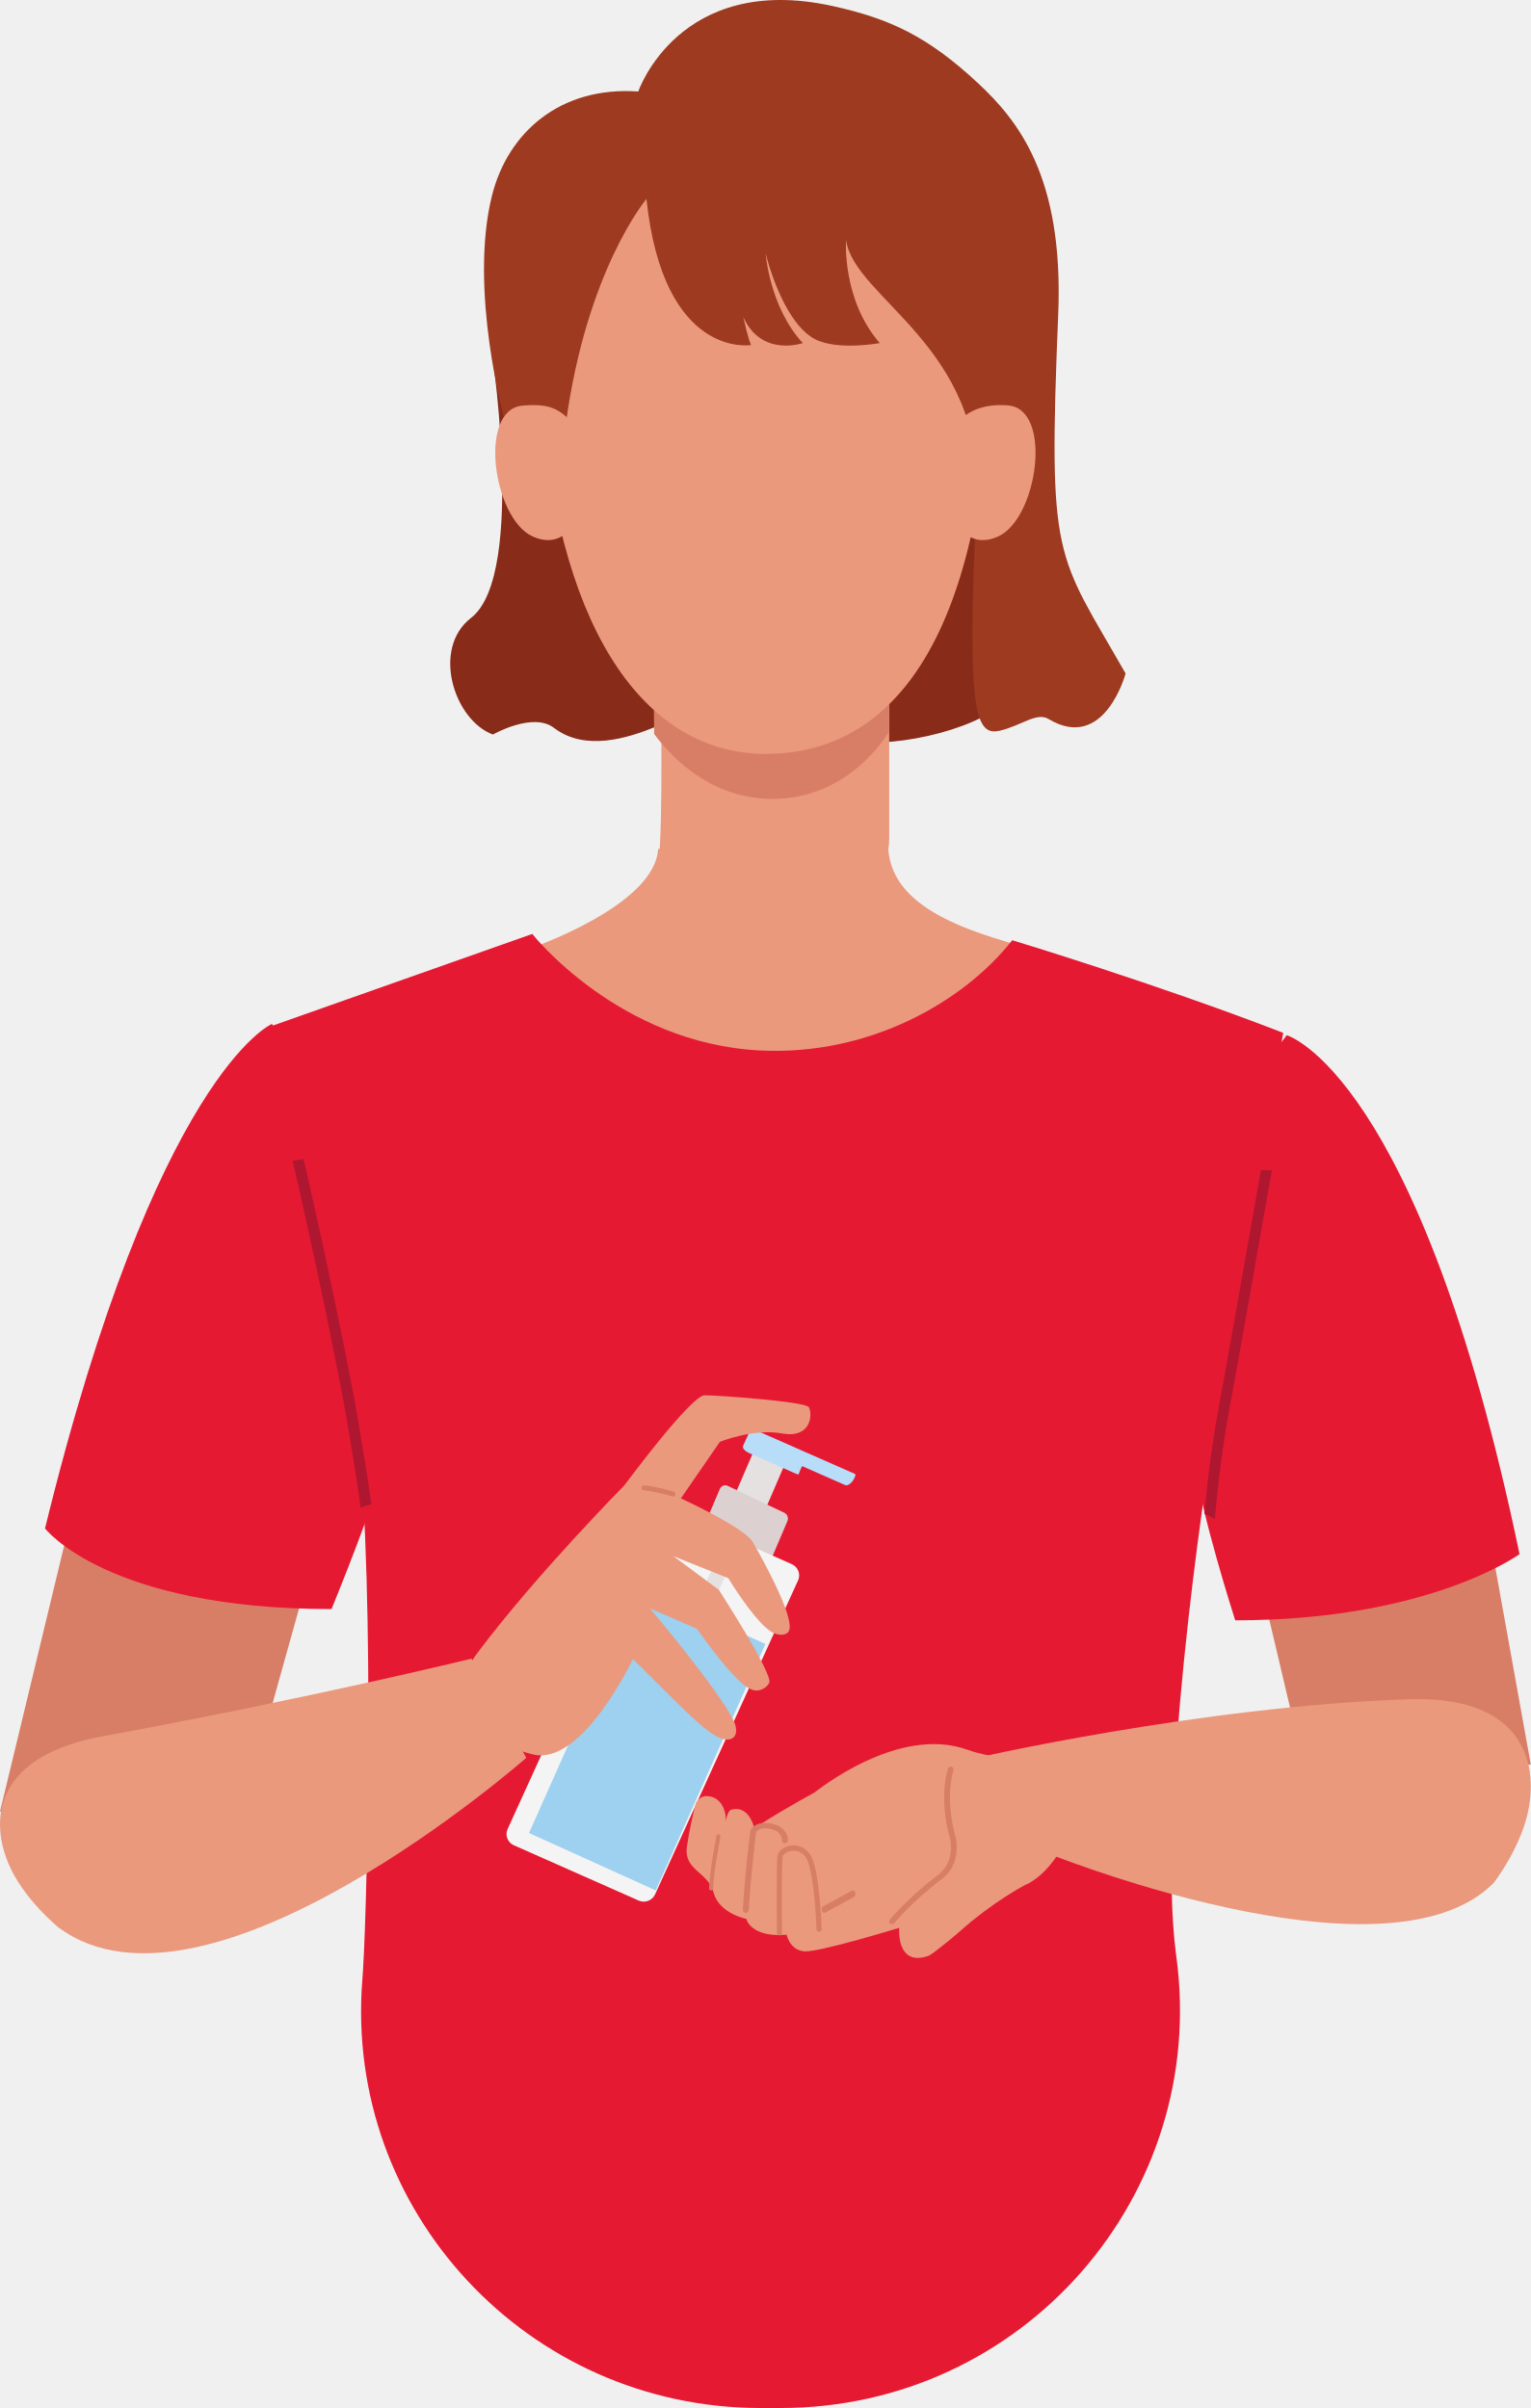
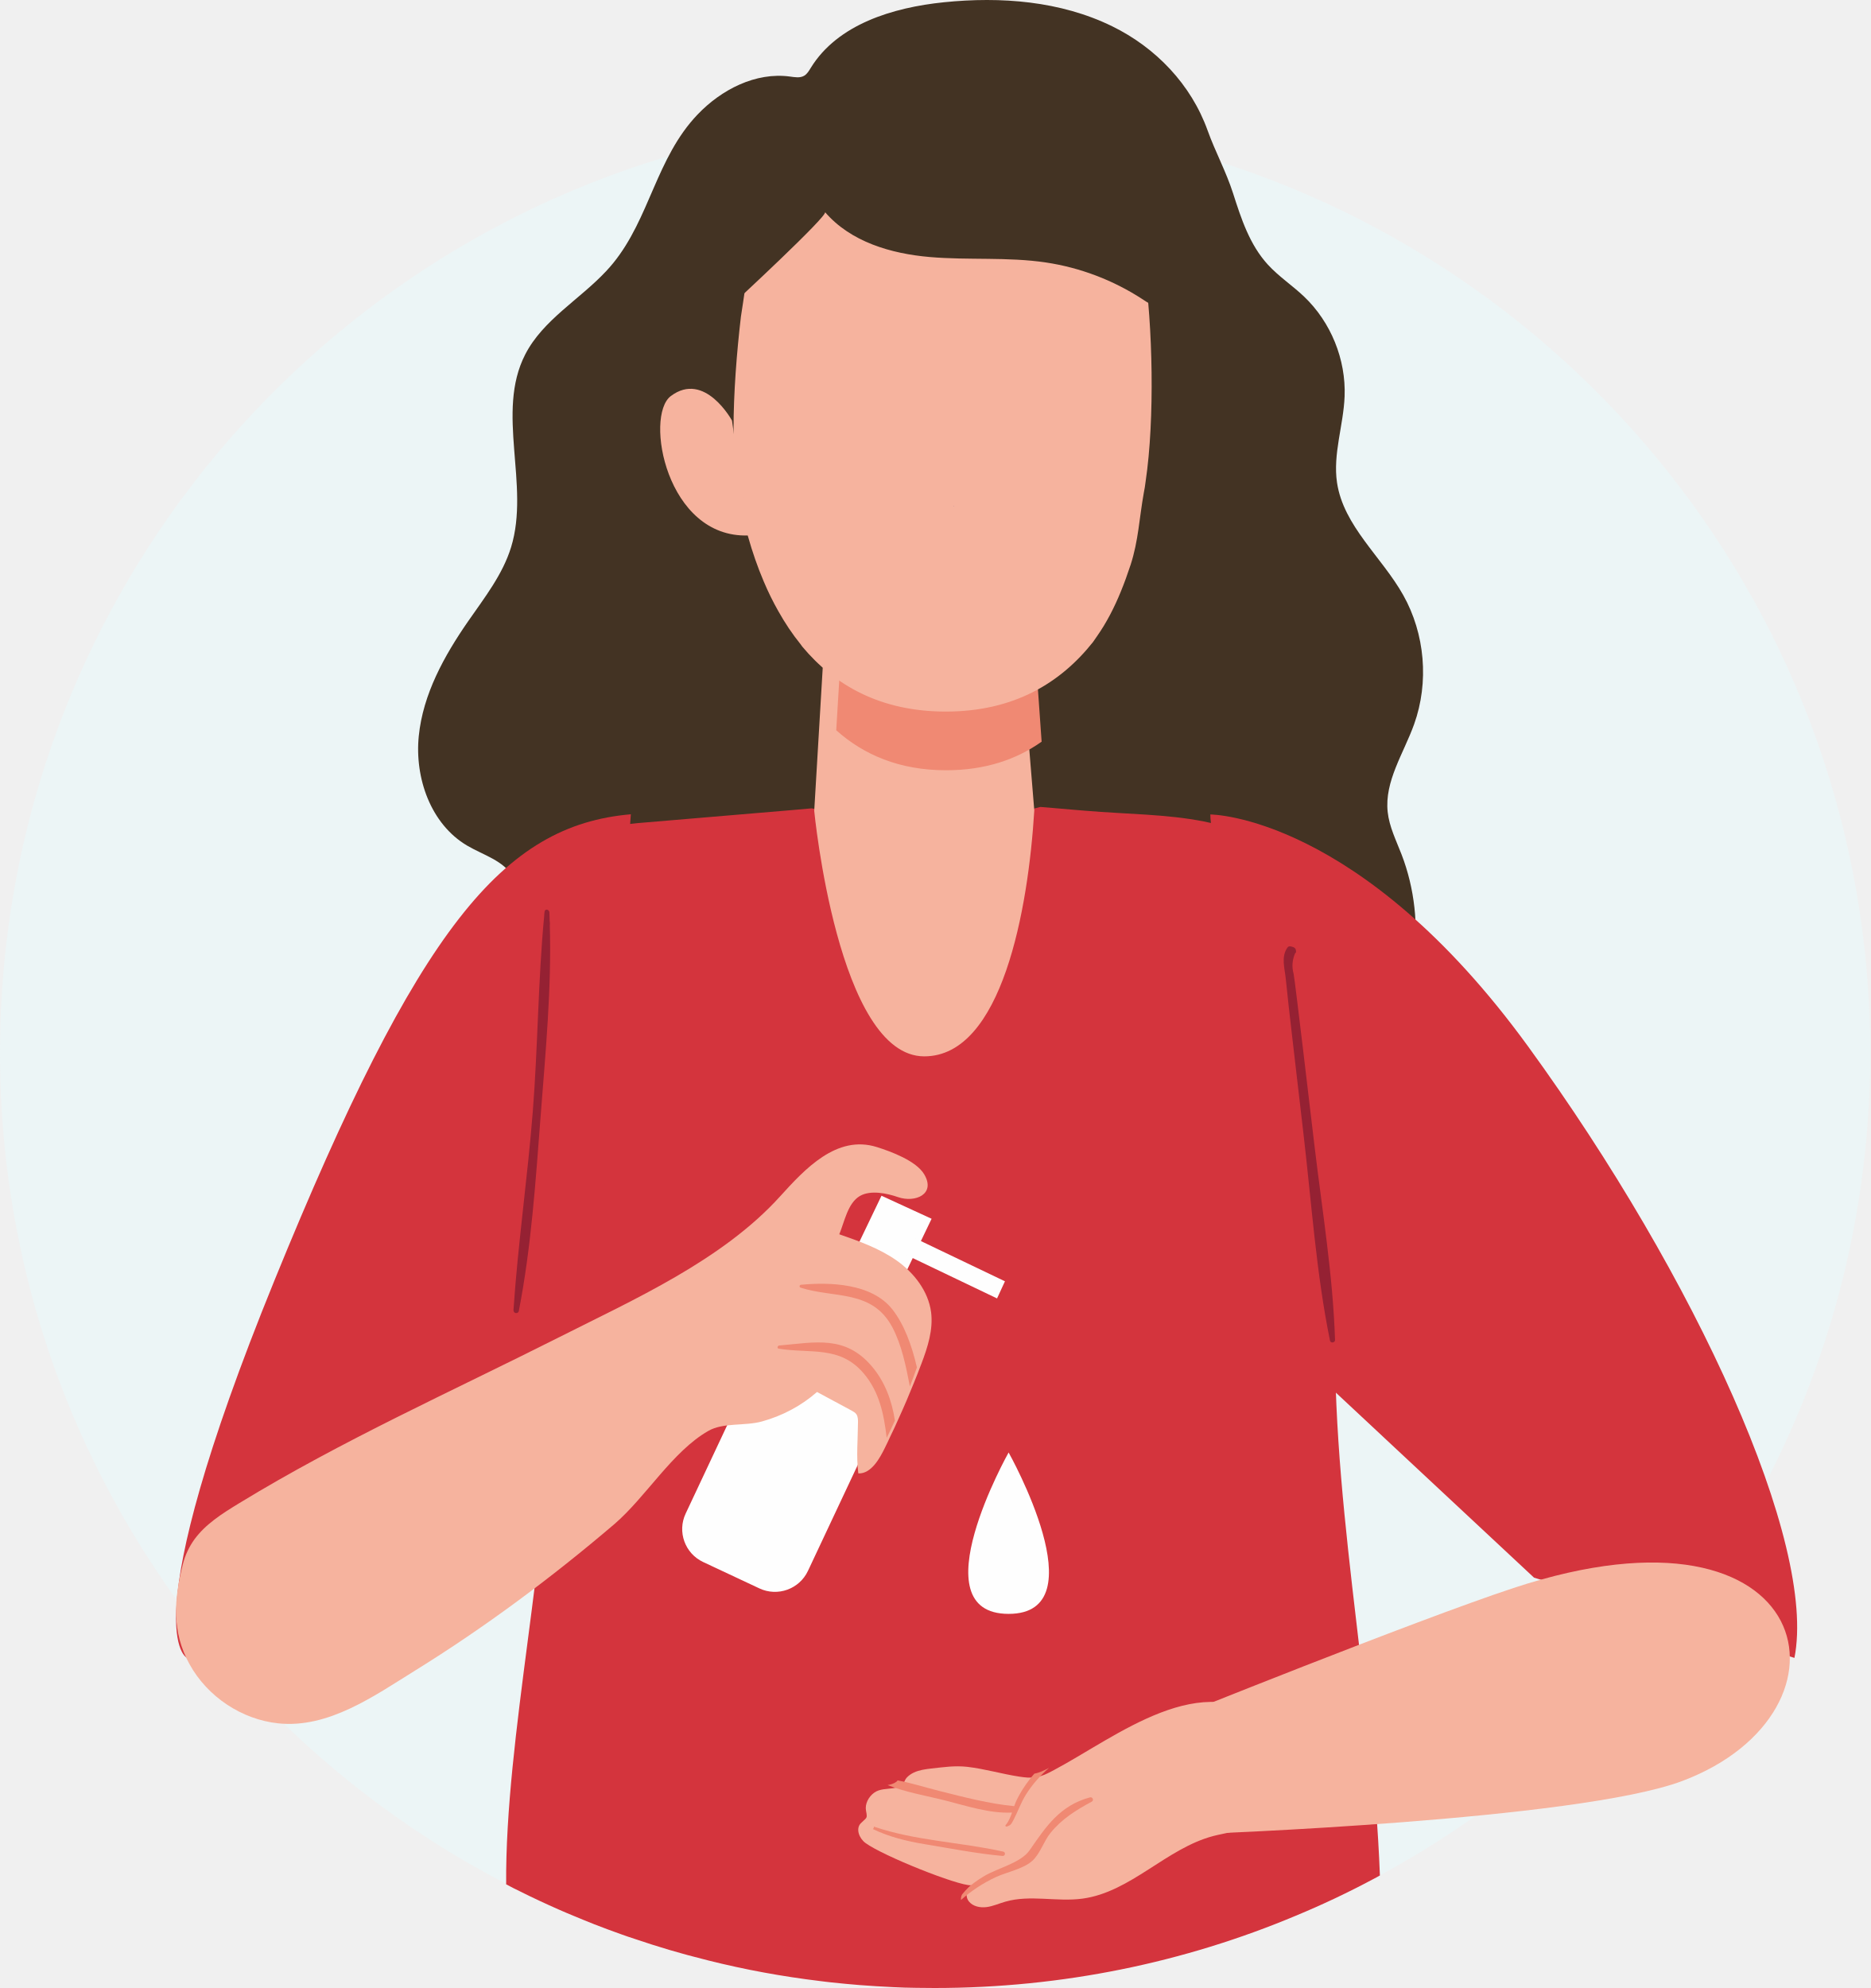
- <svg xmlns="http://www.w3.org/2000/svg" xmlns:xlink="http://www.w3.org/1999/xlink" width="136px" height="214px" viewBox="0 0 136 214" version="1.1">
+ <svg xmlns="http://www.w3.org/2000/svg" xmlns:xlink="http://www.w3.org/1999/xlink" width="255px" height="271px" viewBox="0 0 255 271" version="1.1">
  <defs>
-     <polygon id="path-1" points="0 0.404 46.755 0.404 46.755 26.592 0 26.592" />
+     <polygon id="path-1" points="6.03907638e-05 0.045 254.966 0.045 254.966 254.976 6.03907638e-05 254.976" />
  </defs>
  <g id="Page-1" stroke="none" stroke-width="1" fill="none" fill-rule="evenodd">
-     <g id="Extra-large:-Desktops---12-col" transform="translate(-415, -700)">
-       <g id="Group-64" transform="translate(415, 700)">
-         <path d="M78.901,75 C78.901,80.358 85.19,82.651 92,84.4 C92,84.4 84.03,95.318 68.34,94.993 C52.65,94.669 49.491,87.892 47,84.324 C47,84.324 58.184,80.528 58.471,75.446" id="Fill-1" fill="#EA997D" />
-         <polygon id="Fill-3" fill="#D87E66" points="0 161 7.716 129 29 134.236 21.53 161" />
-         <polygon id="Fill-5" fill="#D87E66" points="136 156.809 130.811 128 110 132.245 116.328 159" />
-         <path d="M24.148,91 C24.148,91 13.903,95.402 4,135.832 C4,135.832 9.466,143 29.454,143 C29.454,143 33.908,132.143 34.465,128.904 C36.842,115.067 30.926,98.698 24.148,91" id="Fill-7" fill="#E61933" />
-         <path d="M114.319,92 C114.319,92 126.08,95.352 135,138.116 C135,138.116 126.975,144 109.741,144 C109.741,144 106.543,134.043 106.224,130.141 C105.135,116.846 108.043,99.8 114.319,92" id="Fill-9" fill="#E61933" />
-         <path d="M47.289,83 C47.289,83 54.945,92.715 67.511,93.354 C77.245,93.849 85.634,89.016 89.928,83.559 C89.928,83.559 102.659,87.398 114,91.789 C114,91.789 109.27,119.288 108.33,124.417 C106.734,133.113 102.845,161.002 104.469,173.581 C104.483,173.688 104.497,173.795 104.512,173.903 C107.373,195.117 90.867,214 69.374,214 L67.55,214 C46.886,214 30.573,196.472 32.19,175.956 C32.212,175.681 32.231,175.419 32.247,175.168 C32.693,168.099 33.349,136.399 31.458,124.986 C30.529,119.375 25.89,96.405 24,91.228 L47.289,83 Z" id="Fill-11" fill="#E61933" />
-         <path d="M112.02,104 C110.59,112.129 108.873,121.853 108.344,124.685 C107.664,128.325 107.303,131.34 107,134.557 C107.327,134.671 107.639,134.82 107.93,135 C108.238,131.671 108.597,128.592 109.295,124.855 C109.827,122.003 111.564,112.17 113,104.009 C112.673,104.006 112.346,104.003 112.02,104" id="Fill-13" fill="#AF1731" />
-         <path d="M26.971,103 C26.645,103.052 26.321,103.108 26,103.173 C27.983,111.705 30.118,122.158 30.771,125.968 C31.299,129.048 31.711,131.627 32.045,134 C32.35,133.862 32.671,133.754 33,133.678 C32.669,131.351 32.263,128.82 31.748,125.814 C31.095,122.002 28.959,111.559 26.971,103" id="Fill-15" fill="#AF1731" />
-         <path d="M67.762,134.685 C67.645,134.953 67.341,135.074 67.083,134.953 L65.302,134.119 C65.044,133.998 64.929,133.681 65.045,133.412 L67.239,128.316 C67.355,128.047 67.658,127.926 67.916,128.047 L69.698,128.882 C69.955,129.002 70.071,129.32 69.955,129.589 L67.762,134.685 Z" id="Fill-17" fill="#E5E1E1" />
-         <path d="M75.611,130.837 L71.634,129.084 L71.167,128.878 L67.423,127.229 C67.165,127.115 66.768,126.854 66.652,127.107 L66.021,128.484 C65.905,128.739 66.293,129.019 66.552,129.133 L70.762,130.989 C71.021,131.103 70.951,130.963 71.068,130.709 L71.258,130.292 L75.089,131.98 C75.346,132.094 75.746,131.696 75.862,131.443 L75.968,131.214 C76.083,130.96 75.869,130.951 75.611,130.837" id="Fill-19" fill="#B7DDF9" />
-         <path d="M68.05,139.669 C67.93,139.951 67.617,140.078 67.352,139.951 L62.313,137.556 C62.046,137.429 61.926,137.098 62.047,136.816 L63.95,132.33 C64.07,132.048 64.383,131.923 64.649,132.049 L69.688,134.444 C69.954,134.571 70.073,134.902 69.954,135.184 L68.05,139.669 Z" id="Fill-21" fill="#DDD0D0" />
-         <path d="M58.198,168.357 C57.949,168.905 57.296,169.151 56.74,168.904 L45.651,163.989 C45.096,163.743 44.847,163.1 45.097,162.551 L57.802,134.643 C58.051,134.094 58.703,133.85 59.259,134.096 L70.348,139.01 C70.904,139.257 71.153,139.901 70.903,140.449 L58.198,168.357 Z" id="Fill-23" fill="#F4F4F4" />
-         <polygon id="Fill-25" fill="#E5E1E1" points="54.211 163 53 162.451 64.789 136 66 136.548" />
-         <polygon id="Fill-27" fill="#9ED0EF" points="58.253 168 47 162.9 56.749 141 68 146.1" />
-         <path d="M55.47,132.006 C55.47,132.006 61.387,123.999 62.602,124 C63.817,124.001 71.618,124.559 71.868,125.067 C72.218,125.78 72.017,127.852 69.478,127.391 C66.938,126.93 63.956,128.134 63.956,128.134 L60.492,133.16 C60.492,133.16 66.124,135.746 66.864,137.019 C67.604,138.292 70.636,143.709 70.098,144.924 C69.903,145.362 69.148,145.419 68.48,144.988 C67.303,144.228 65.615,141.737 64.704,140.253 L59.83,138.299 L63.861,141.287 C63.861,141.287 68.696,148.758 68.343,149.554 C68.195,149.887 67.506,150.502 66.667,150.107 C65.503,149.558 63.68,147.2 61.908,144.745 L57.737,142.929 C57.737,142.929 63.536,149.802 65.093,152.74 C65.857,154.181 65.134,155.084 63.675,154.318 C62.16,153.521 59.828,150.963 56.231,147.435 C56.231,147.435 51.707,157.025 47.325,155.91 C47.325,155.91 37.351,153.648 42.453,146.848 C47.681,139.881 55.47,132.006 55.47,132.006" id="Fill-29" fill="#EA997D" />
-         <path d="M59.801,133 C59.783,133 59.765,132.997 59.748,132.992 C59.732,132.988 58.306,132.551 57.183,132.444 C57.073,132.433 56.992,132.325 57.001,132.203 C57.011,132.081 57.106,131.988 57.217,132.001 C58.377,132.112 59.794,132.545 59.854,132.563 C59.96,132.596 60.022,132.719 59.993,132.837 C59.968,132.935 59.889,133 59.801,133" id="Fill-31" fill="#D87E66" />
-         <g id="Group-35" transform="translate(0, 147)">
+     <g id="Extra-large:-Desktops---12-col" transform="translate(-355, -1242)">
+       <g id="Group-52" transform="translate(355, 1242)">
+         <g id="Group-3" transform="translate(0, 16)">
          <mask id="mask-2" fill="white">
            <use xlink:href="#path-1" />
          </mask>
-           <g id="Clip-34" />
-           <path d="M46.755,9.218 C46.755,9.218 18.457,34.112 5.21,24.303 C5.21,24.303 2.011,21.734 0.702,18.5 C-1.006,14.282 -0.102,8.984 9.143,7.296 C27.358,3.967 41.895,0.404 41.895,0.404 L46.755,9.218 Z" id="Fill-33" fill="#EA997D" mask="url(#mask-2)" />
+           <g id="Clip-2" />
+           <path d="M254.966,127.51 C254.966,175.876 228.01,217.965 188.315,239.538 C188.262,239.571 188.207,239.603 188.142,239.625 C187.829,239.808 187.515,239.981 187.192,240.143 C183.777,241.969 180.266,243.633 176.668,245.124 C161.542,251.476 144.926,254.976 127.477,254.976 C126.667,254.976 125.846,254.965 125.025,254.954 L123.404,254.922 C122.875,254.89 122.345,254.879 121.816,254.857 C120.293,254.781 118.769,254.695 117.268,254.576 C116.619,254.522 115.971,254.468 115.301,254.403 C114.664,254.339 114.016,254.284 113.367,254.209 C112.838,254.144 112.298,254.09 111.758,254.014 C111.163,253.939 110.58,253.863 109.996,253.788 C104.81,253.085 99.711,252.059 94.763,250.73 C94.147,250.579 93.531,250.406 92.926,250.233 C92.386,250.082 91.835,249.92 91.295,249.769 C89.728,249.304 88.172,248.807 86.649,248.289 C86.033,248.095 85.417,247.878 84.812,247.662 C83.559,247.219 82.327,246.755 81.095,246.279 C80.588,246.085 80.08,245.88 79.572,245.664 C79.129,245.48 78.686,245.296 78.265,245.124 C77.573,244.843 76.903,244.551 76.212,244.248 C75.336,243.87 74.472,243.46 73.597,243.06 C73.565,243.049 73.522,243.028 73.489,243.006 C72.658,242.617 71.836,242.228 71.015,241.807 C70.378,241.504 69.74,241.18 69.103,240.835 C69.081,240.835 69.07,240.824 69.049,240.813 C68.854,240.716 68.649,240.619 68.455,240.511 C61.713,236.978 55.317,232.862 49.342,228.217 C19.328,204.915 6.03907638e-05,168.465 6.03907638e-05,127.51 C6.03907638e-05,69.163 39.197,19.987 92.688,4.841 C93.531,4.604 94.363,4.377 95.217,4.161 C105.524,1.471 116.328,0.045 127.477,0.045 C137.417,0.045 147.076,1.179 156.357,3.34 C156.973,3.48 157.589,3.631 158.204,3.783 C213.77,17.513 254.966,67.694 254.966,127.51" id="Fill-1" fill="#ECF5F6" mask="url(#mask-2)" />
        </g>
-         <path d="M72.346,159.305 C72.562,159.185 79.777,153.255 85.98,155.512 C89.379,156.748 96.953,156.536 95.901,160.365 C94.229,166.448 91.09,167.509 91.09,167.509 C91.09,167.509 88.229,168.983 85.182,171.721 C84.776,172.086 82.811,173.703 82.505,173.811 C79.582,174.841 79.89,171.326 79.89,171.326 C79.89,171.326 72.813,173.496 71.49,173.418 C70.166,173.34 69.887,171.939 69.887,171.939 C66.69,172.22 66.305,170.535 66.305,170.535 C66.305,170.535 63.89,170.064 63.398,168.195 C62.905,166.326 60.73,166.243 61.028,164.108 C61.226,162.695 61.571,161.231 61.787,160.354 C61.89,159.936 62.379,159.608 62.75,159.615 C64.259,159.647 64.553,161.265 64.474,161.894 C64.474,161.894 64.61,160.932 64.967,160.829 C65.874,160.567 66.659,161.123 67.017,162.474 C67.017,162.474 68.597,161.383 72.346,159.305" id="Fill-36" fill="#EA997D" />
-         <path d="M63.179,168 L63.174,168 C63.075,168 62.997,167.937 63,167.812 C63.03,166.38 63.622,163.294 63.647,163.162 C63.671,163.041 63.768,162.978 63.863,163.007 C63.959,163.036 64.018,163.164 63.995,163.285 C63.989,163.317 63.386,166.437 63.357,167.821 C63.355,167.944 63.276,168 63.179,168" id="Fill-38" fill="#D87E66" />
-         <path d="M66.265,170 L66.253,170 C66.106,170 65.993,169.844 66,169.709 C66.147,166.736 66.649,162.802 66.653,162.764 L66.665,162.704 C66.679,162.668 67.017,161.798 68.456,162.044 C69.409,162.206 70,162.789 70,163.567 C70,163.703 69.882,163.811 69.735,163.811 C69.589,163.811 69.47,163.701 69.47,163.565 C69.47,163.022 69.066,162.641 68.359,162.521 C67.486,162.37 67.226,162.746 67.175,162.839 C67.126,163.235 66.669,166.925 66.529,169.731 C66.523,169.862 66.406,170 66.265,170" id="Fill-40" fill="#D87E66" />
-         <path d="M79.256,171 C79.2,171 79.146,170.983 79.099,170.949 C78.986,170.866 78.968,170.712 79.054,170.605 C79.07,170.585 80.672,168.627 83.364,166.603 C84.863,165.477 84.429,163.49 84.424,163.47 C84.386,163.355 83.373,160.144 84.213,157.18 C84.251,157.05 84.391,156.973 84.528,157.009 C84.665,157.044 84.744,157.179 84.708,157.309 C83.904,160.136 84.909,163.314 84.919,163.346 C84.946,163.459 85.429,165.674 83.681,166.988 C81.037,168.976 79.473,170.887 79.458,170.906 C79.408,170.968 79.332,171 79.256,171" id="Fill-42" fill="#D87E66" />
-         <path d="M69.252,172 C69.126,172 69.023,171.923 69.021,171.794 C69.014,171.155 68.95,165.542 69.086,164.887 C69.169,164.488 69.596,164.15 70.15,164.037 C70.871,163.891 71.555,164.182 71.98,164.812 C72.816,166.052 72.993,171.215 73,171.434 C73.004,171.564 72.905,171.674 72.778,171.679 C72.664,171.693 72.544,171.582 72.539,171.452 C72.492,169.997 72.23,166.017 71.6,165.082 C71.143,164.404 70.497,164.454 70.24,164.506 C69.847,164.585 69.575,164.819 69.537,164.998 C69.442,165.454 69.453,169.298 69.482,171.787 C69.484,171.918 69.382,172 69.255,172 L69.252,172 Z" id="Fill-44" fill="#D87E66" />
-         <path d="M73.233,170 C73.141,170 73.056,169.929 73.018,169.811 C72.969,169.655 73.024,169.476 73.143,169.411 L75.677,168.024 C75.796,167.958 75.932,168.033 75.982,168.188 C76.031,168.345 75.976,168.524 75.857,168.589 L73.322,169.976 C73.293,169.993 73.263,170 73.233,170" id="Fill-46" fill="#D87E66" />
-         <path d="M92.465,164.469 C92.465,164.469 123.087,177.001 132.697,167.346 C132.697,167.346 135.274,164.052 135.855,160.499 C136.614,155.864 134.584,150.706 125.168,151.013 C106.618,151.618 86,156.386 86,156.386 L92.465,164.469 Z" id="Fill-48" fill="#EA997D" />
-         <path d="M43.524,30 C43.524,30 46.881,51.015 41.852,54.91 C38.313,57.653 40.34,63.992 43.789,65.279 C43.789,65.279 47.338,63.25 49.212,64.684 C51.984,66.807 55.779,65.594 58.261,64.586 C60.745,63.578 71.041,63.741 73.658,65.288 C76.275,66.835 84.103,65.718 88,63.318 L88,30.043 L43.524,30 Z" id="Fill-50" fill="#892B19" />
-         <path d="M58,80.858 C58,80.858 58.351,80.036 58.635,74.986 C58.92,69.937 58.641,57 58.641,57 L79,57 L79,74.543 C79,79.867 71.782,81.262 78.525,83" id="Fill-52" fill="#EA997D" />
-         <path d="M68.628,71 C63.59,71 60.086,67.863 58.119,65.235 C58.09,60.793 58,57 58,57 L78.965,57 C78.965,57 79.044,60.821 78.965,65.062 C77.278,67.717 73.798,71 68.628,71" id="Fill-54" fill="#D87E66" />
-         <path d="M48.143,36.067 C49.819,56.964 57.812,67 68.017,67 C78.189,67 86.297,58.714 87.894,36.067 C89.073,19.343 80.317,9 68.017,9 C55.719,9 46.75,18.706 48.143,36.067" id="Fill-56" fill="#EA997D" />
-         <path d="M100,59.854 C100,59.854 98.128,66.891 93.152,63.896 C92.104,63.264 90.723,64.491 88.849,64.932 C86.697,65.439 85.811,63.552 86.786,44.259 C87.467,30.768 75.853,26.497 75.164,21.319 C75.164,21.319 74.784,26.604 78.159,30.488 C78.159,30.488 74.431,31.182 72.41,30.143 C70.338,29.079 68.795,25.513 68.02,22.519 C68.02,22.519 68.375,27.31 71.323,30.488 C71.323,30.488 67.651,31.784 66.028,28.158 C66.028,28.158 66.467,30.143 66.726,30.662 C66.726,30.662 58.949,31.988 57.433,17.685 C57.433,17.685 52.121,23.954 50.265,37.702 C49.331,44.616 44.825,37.301 44.825,37.301 C44.825,37.301 41.61,25.745 43.714,17.367 C45.113,11.796 49.745,7.647 56.705,8.131 C56.705,8.131 60.315,-2.463 73.958,0.534 C79.042,1.651 82.438,3.233 86.908,7.41 C90.385,10.659 94.518,15.652 94.015,27.916 C93.103,50.093 93.803,48.977 100,59.854" id="Fill-58" fill="#9E3A20" />
-         <path d="M84.37,38.607 C84.37,38.607 85.423,35.685 89.559,36.028 C93.556,36.36 92.201,46.074 88.681,47.675 C85.163,49.275 84,44.448 84,44.448 L84.37,38.607 Z" id="Fill-60" fill="#EA997D" />
-         <path d="M51.63,38.62 C49.988,36.228 48.826,35.848 46.441,36.045 C42.443,36.377 43.799,46.077 47.319,47.675 C50.838,49.273 52,44.453 52,44.453 L51.63,38.62 Z" id="Fill-62" fill="#EA997D" />
+         <path d="M82.633,36.963 C79.002,40.848 74.02,43.604 71.598,48.323 C67.543,56.224 72.28,66.097 69.677,74.584 C68.531,78.319 66.051,81.472 63.823,84.685 C60.549,89.407 57.663,94.628 57.089,100.339 C56.515,106.05 58.719,112.337 63.673,115.265 C65.875,116.566 68.654,117.303 69.918,119.522 C70.694,120.884 70.713,122.526 70.956,124.073 C71.76,129.19 75.573,133.55 80.283,135.574 C82.53,136.54 85.108,136.325 87.25,137.334 C89.392,138.343 91.072,140.272 93.371,141.234 C102.29,144.968 112.671,142.567 121.992,145.146 C129.475,147.216 135.746,152.344 143.052,154.967 C147.852,156.691 152.533,156.858 157.561,156.729 C161.108,156.638 164.369,157.37 167.959,156.744 C175.574,155.416 182.691,151.155 187.268,144.922 C193.181,136.87 194.661,125.781 191.066,116.469 C190.334,114.573 189.398,112.713 189.177,110.694 C188.718,106.503 191.362,102.69 192.783,98.72 C194.83,92.999 194.27,86.406 191.288,81.109 C188.353,75.897 183.151,71.702 182.27,65.79 C181.689,61.888 183.15,57.982 183.304,54.039 C183.501,49.001 181.437,43.917 177.781,40.432 C176.191,38.917 174.324,37.696 172.842,36.075 C170.347,33.348 169.201,29.784 168.095,26.339 C167.133,23.345 165.682,20.719 164.631,17.79 C162.379,11.517 157.582,6.498 151.602,3.574 C144.58,0.139 136.456,-0.488 128.674,0.309 C121.714,1.022 114.189,3.305 110.531,9.249 C110.282,9.653 110.036,10.089 109.625,10.328 C109.057,10.659 108.347,10.524 107.695,10.435 C103.014,9.801 98.334,12.211 95.082,15.627 C89.444,21.549 88.591,29.728 83.59,35.87 C83.284,36.245 82.964,36.609 82.633,36.963" id="Fill-4" fill="#433323" />
+         <path d="M182.143,176.992 C180.991,202.468 187.174,230.14 188.115,255.659 C187.801,255.842 187.488,256.015 187.163,256.177 C183.747,258.002 180.234,259.664 176.634,261.154 C161.499,267.502 144.872,271 127.413,271 C126.602,271 125.78,270.989 124.959,270.978 L123.337,270.946 C122.807,270.914 122.278,270.903 121.748,270.881 C120.224,270.806 118.7,270.719 117.197,270.601 C116.548,270.547 115.9,270.492 115.229,270.428 C114.592,270.363 113.943,270.309 113.294,270.233 C112.765,270.169 112.224,270.115 111.684,270.039 C111.089,269.964 110.505,269.888 109.921,269.813 C104.732,269.111 99.63,268.085 94.678,266.757 C94.062,266.606 93.446,266.433 92.84,266.261 C92.3,266.109 91.749,265.947 91.208,265.796 C89.641,265.332 88.084,264.835 86.559,264.317 C85.943,264.123 85.327,263.907 84.722,263.691 C83.468,263.249 82.235,262.784 81.003,262.309 C80.495,262.115 79.986,261.91 79.479,261.694 C79.035,261.51 78.592,261.327 78.171,261.154 C77.479,260.873 76.808,260.582 76.117,260.28 C75.24,259.902 74.376,259.492 73.5,259.092 C73.468,259.081 73.424,259.06 73.392,259.038 C72.56,258.649 71.738,258.261 70.916,257.84 C70.278,257.537 69.641,257.214 69.003,256.866 C68.842,236.995 75.01,210.453 74.949,190.496 C74.882,168.656 68.723,153.408 72.019,131.857 C73.551,121.839 75.961,113.132 86.96,112.202 C86.96,112.202 107.792,110.443 107.802,110.443 C107.802,110.443 110.624,110.194 110.635,110.194 L126.364,112.721 L129.37,113.196 L141.824,110 L143.521,110.14 L146.278,110.378 C146.278,110.378 147.964,110.518 147.966,110.518 C159.229,111.471 169.715,110.427 178.102,119.632 C183.347,125.388 186.214,132.985 187.49,140.662 C188.995,149.711 189.286,159.955 188.753,169.068 C188.556,172.443 182.296,173.618 182.143,176.992" id="Fill-6" fill="#D4343D" />
+         <path d="M103.526,216.528 L95.861,212.933 C93.374,211.766 92.305,208.808 93.473,206.325 L106.857,177.857 C108.025,175.374 110.987,174.306 113.473,175.472 L121.139,179.068 C123.626,180.233 124.695,183.192 123.527,185.675 L110.143,214.143 C108.975,216.626 106.013,217.694 103.526,216.528" id="Fill-8" fill="#FEFEFE" />
+         <polygon id="Fill-10" fill="#FEFEFE" points="120.831 179 114 175.86 120.169 163 127 166.14" />
+         <polygon id="Fill-12" fill="#FEFEFE" points="135.924 177 122 170.335 123.076 168 137 174.665" />
+         <path d="M25.499,226 C25.499,226 17.765,222.772 37.433,174.499 C57.1,126.227 68.63,112.51 86,111 L80.239,192.227 L25.499,226 Z" id="Fill-14" fill="#D4343D" />
+         <path d="M125.618,185.886 C125.595,185.945 125.572,186.003 125.549,186.061 C125.238,186.878 124.926,187.696 124.591,188.502 C123.946,190.113 123.265,191.712 122.538,193.3 C122.18,194.129 121.788,194.958 121.384,195.787 C121.154,196.301 120.9,196.826 120.646,197.34 C119.954,198.753 118.788,200.925 117.012,200.854 C116.712,198.589 116.954,196.149 116.966,193.86 C116.966,193.487 116.954,193.09 116.746,192.786 C116.585,192.553 116.32,192.413 116.066,192.273 C114.508,191.432 112.94,190.591 111.382,189.751 C109.224,191.642 106.641,193.008 103.883,193.767 C101.529,194.421 98.599,193.884 96.557,195.063 C91.666,197.854 88.054,204.077 83.751,207.767 C75.203,215.064 66.066,221.859 56.524,227.767 C51.01,231.188 44.769,235.637 37.939,234.924 C32.955,234.399 28.294,231.304 25.848,226.88 C23.391,222.443 23.714,218.006 24.914,213.289 C25.248,211.947 25.802,210.826 26.506,209.844 C28.006,207.79 30.198,206.377 32.62,204.906 C46.649,196.347 61.439,189.739 76.149,182.325 C86.393,177.152 98.46,171.805 106.34,163.095 C109.698,159.394 114.058,154.63 119.55,156.37 C121.477,156.977 124.891,158.238 125.988,160.071 C127.614,162.803 124.742,163.994 122.422,163.188 C120.946,162.675 118.685,162.184 117.22,163.037 C115.57,164.006 115.131,166.528 114.416,168.255 C117.138,169.201 119.896,170.182 122.249,171.84 C124.603,173.509 126.553,175.997 126.933,178.88 C127.233,181.262 126.472,183.633 125.618,185.886" id="Fill-16" fill="#F6B39E" />
+         <path d="M122,193.647 C121.652,194.431 121.271,195.216 120.878,196 C120.508,192.83 119.88,189.704 117.715,187.185 C114.462,183.396 110.514,184.555 106.161,183.848 C105.893,183.804 105.993,183.44 106.218,183.418 C111.176,182.987 115.202,181.993 118.826,186.224 C120.643,188.345 121.585,190.94 122,193.647" id="Fill-18" fill="#F08973" />
+         <path d="M125,186.408 C124.978,186.466 124.957,186.523 124.935,186.581 C124.644,187.391 124.352,188.202 124.04,189 C123.5,186.211 122.939,183.411 121.688,181.004 C118.947,175.739 113.735,177.012 109.138,175.53 C108.923,175.461 108.976,175.16 109.182,175.137 C113.131,174.766 118.839,174.928 121.644,178.481 C123.241,180.506 124.309,183.399 125,186.408" id="Fill-20" fill="#F08973" />
+         <path d="M165.055,111.03 C165.055,111.03 185.384,111.095 208.321,142.65 C231.257,174.204 247.715,210.426 244.627,226 L209.123,215.06 L175.893,184.037 C175.893,184.037 164.103,109.281 165.055,111.03" id="Fill-22" fill="#D4343D" />
+         <path d="M159,234.572 C159,234.572 165.666,238.23 163.598,250 C163.598,250 215.139,248.148 229.376,242.766 C254.319,233.338 247.812,202.786 206.335,216.472 C192.776,220.945 159,234.572 159,234.572" id="Fill-24" fill="#F6B39E" />
+         <path d="M173.274,245.863 C172.317,247.06 171.303,248.27 169.942,248.995 C168.559,249.732 166.956,249.882 165.434,250.273 C159.002,251.954 154.16,257.931 147.565,258.818 C144.073,259.29 140.429,258.254 137.052,259.233 C136.198,259.474 135.38,259.854 134.504,259.969 C133.628,260.084 132.636,259.889 132.083,259.198 C131.887,258.956 131.783,258.657 131.772,258.346 C131.749,258.081 131.795,257.804 131.91,257.574 C131.91,257.574 131.921,257.563 131.921,257.551 C131.991,257.378 132.106,257.24 132.256,257.136 C132.256,257.125 132.267,257.125 132.267,257.125 C132.348,257.056 132.44,257.01 132.544,256.975 C132.498,256.998 132.44,256.998 132.371,256.998 C130.561,257.056 120.404,253.002 117.995,251.24 C117.154,250.63 116.623,249.329 117.326,248.569 C117.672,248.212 117.903,248.051 118.018,247.901 C118.11,247.797 118.157,247.694 118.157,247.521 L118.157,247.51 C118.157,247.348 118.122,247.152 118.064,246.853 C117.88,245.921 118.399,244.942 119.171,244.377 C119.943,243.824 120.935,243.894 121.811,243.755 C122.249,243.687 122.653,243.571 122.998,243.306 C123.056,243.26 123.102,243.202 123.148,243.133 C123.298,242.903 123.402,242.546 123.586,242.351 C123.863,242.04 124.22,241.798 124.589,241.625 C125.316,241.291 126.122,241.176 126.918,241.084 C128.636,240.899 130.146,240.658 131.887,240.854 C134.273,241.13 136.602,241.832 138.977,242.189 C139.738,242.305 140.533,242.397 141.294,242.258 C141.329,242.258 141.352,242.247 141.386,242.235 C142.078,242.109 142.712,241.798 143.334,241.475 C143.45,241.418 143.565,241.349 143.681,241.291 C152.2,236.777 164.039,227.012 173.343,235.107 C174.657,236.248 175.787,237.756 175.971,239.495 C176.225,241.844 174.749,244.009 173.274,245.863" id="Fill-26" fill="#F6B39E" />
+         <path d="M148.839,245.595 C146.696,246.747 144.733,247.965 143.21,249.862 C142.285,250.993 141.823,252.653 140.751,253.644 C139.544,254.765 137.209,255.207 135.754,255.886 C133.994,256.704 132.438,257.739 131.006,259 C130.983,258.752 131.028,258.493 131.141,258.277 C131.141,258.277 131.152,258.267 131.152,258.256 C131.254,258.127 131.366,257.998 131.479,257.868 C131.479,257.858 131.49,257.858 131.49,257.858 C131.524,257.814 131.558,257.782 131.592,257.739 C132.325,256.952 133.194,256.316 134.209,255.724 C136.059,254.625 139.172,253.957 140.379,252.2 C142.59,249.011 144.462,246.133 148.59,245.013 C148.952,244.915 149.165,245.411 148.839,245.595" id="Fill-28" fill="#F08973" />
+         <path d="M136.673,252.999 C133.101,252.672 129.542,251.968 126.016,251.387 C123.472,250.959 121.202,250.388 119,249.337 C119.091,249.245 119.137,249.154 119.137,249 C124.796,250.939 130.888,251.101 136.764,252.407 C137.129,252.489 137.049,253.029 136.673,252.999" id="Fill-30" fill="#F08973" />
+         <path d="M143,241 C141.81,242.05 140.75,243.217 139.854,244.644 C139.17,245.74 138.77,246.931 138.181,248.063 C137.874,248.629 137.804,248.83 137.226,248.995 C137.097,249.03 137.014,248.877 137.097,248.782 C137.485,248.358 137.733,247.733 137.968,247.085 C134.905,247.226 131.865,246.2 128.93,245.457 C126.338,244.797 123.51,244.337 121,243.335 C121.448,243.265 121.86,243.146 122.213,242.875 C122.273,242.828 122.32,242.769 122.367,242.698 C124.3,243.064 126.22,243.677 128.094,244.149 C131.487,244.997 134.764,245.87 138.263,246.212 C138.369,245.918 138.475,245.634 138.593,245.387 C139.076,244.396 139.665,243.476 140.337,242.604 C140.549,242.321 140.773,242.05 141.009,241.779 C141.716,241.649 142.364,241.331 143,241" id="Fill-32" fill="#F08973" />
+         <path d="M74.95,126.032 C74.972,126.024 74.99,126.005 74.976,125.975 C74.962,125.811 74.948,125.647 74.934,125.484 C74.92,125.116 74.918,124.746 74.9,124.38 C74.88,123.973 74.303,123.826 74.239,124.277 C74.207,124.506 74.186,124.704 74.184,124.879 C73.346,133.714 73.331,142.695 72.631,151.555 C71.918,160.582 70.605,169.556 70.001,178.585 C69.969,179.062 70.641,179.164 70.732,178.698 C72.423,170.019 73.027,160.956 73.705,152.109 C74.361,143.546 75.216,134.664 74.95,126.032" id="Fill-34" fill="#952133" />
+         <path d="M179.186,156.093 C178.671,151.759 178.156,147.424 177.642,143.09 C177.373,140.827 177.102,138.566 176.82,136.305 C176.722,135.526 176.631,134.745 176.527,133.967 C176.472,133.566 176.415,133.165 176.356,132.765 C176.082,131.782 176.162,130.813 176.597,129.857 C176.602,129.903 176.666,129.904 176.671,129.857 C176.728,129.287 176.501,129.109 175.921,129.008 C175.749,128.978 175.612,129.031 175.512,129.171 C174.609,130.431 175.145,132.014 175.29,133.478 C175.533,135.931 175.817,138.38 176.1,140.828 C176.645,145.54 177.195,150.251 177.742,154.963 C178.815,164.201 179.451,173.632 181.313,182.757 C181.391,183.135 182.012,183.048 182,182.666 C181.713,173.798 180.231,164.902 179.186,156.093" id="Fill-36" fill="#952133" />
+         <path d="M137.5,198 C137.5,198 125.125,220 137.5,220 C149.875,220 137.5,198 137.5,198" id="Fill-38" fill="#FEFEFE" />
+         <path d="M141,110.477 C140.182,123.933 136.604,144 126,144 C114.219,144 111,110.535 111,110.535 L111.693,98.865 L112.22,90 L139.457,90 L140.182,100.482 L141,110.477 Z" id="Fill-40" fill="#F6B39E" />
+         <path d="M142,101.106 C138.575,103.525 134.313,105 128.984,105 C122.597,105 117.722,102.876 114,99.547 L114.517,91 L141.287,91 L142,101.106 Z" id="Fill-42" fill="#F08973" />
+         <path d="M156.179,65.623 C156.11,66.178 156.033,66.698 155.929,67.183 C155.31,70.621 155.207,73.69 154.123,77.022 C154.115,77.04 154.115,77.048 154.106,77.066 C153.711,78.265 153.281,79.464 152.799,80.637 C151.922,82.788 150.864,84.869 149.54,86.747 L148.998,87.531 C144.595,93.077 138.249,97 128.936,97 C119.984,97 113.742,93.376 109.382,88.157 C109.304,88.043 109.235,87.972 109.167,87.857 C108.023,86.447 107.008,84.922 106.114,83.326 C105.366,82.012 104.704,80.655 104.119,79.27 C102.408,75.259 101.307,71.045 100.611,67.183 C100.181,64.662 100,61.708 100,58.561 C100,53.562 100.43,48.087 101.006,43.167 C101.874,37.737 102.089,33.849 104.145,31.371 C106.277,28.779 111.187,28.709 114.507,28.964 C117.061,29.15 119.486,30.296 121.971,30.921 C127.027,32.217 132.29,31.371 137.269,29.855 C140.124,29 143.013,27.933 146.006,28.003 C149.867,28.074 154.485,29.67 155.929,36.176 C155.929,36.211 155.929,36.291 155.964,36.291 C157.15,44.358 157.443,57.115 156.179,65.623" id="Fill-44" fill="#F6B39E" />
+         <path d="M130,68.976 C130.031,68.976 130.031,69.024 130,69.024 C129.969,69.024 129.969,68.976 130,68.976" id="Fill-46" fill="#5A4F8B" />
+         <path d="M112.476,28.916 C115.964,32.974 121.475,34.582 126.749,35.037 C132.022,35.493 137.363,34.999 142.599,35.782 C147.253,36.479 151.759,38.191 155.724,40.771 C156.493,41.271 157.27,41.816 158.166,41.991 C160.03,42.357 161.905,40.93 162.594,39.126 C163.282,37.323 163.009,35.28 162.422,33.44 C160.704,28.056 156.438,23.779 151.494,21.202 C146.55,18.625 140.962,17.595 135.424,17.191 C125.448,16.462 115.126,17.742 106.251,22.443 C97.375,27.144 90.117,35.572 88.178,45.577 C86.5,54.248 97.177,43.897 98.903,42.353 C100.128,41.256 112.896,29.404 112.476,28.916" id="Fill-48" fill="#433323" />
+         <path d="M99.79,57.331 C99.79,57.331 96.077,50.505 91.447,53.992 C87.84,56.708 90.838,73.381 102,72.993 L99.79,57.331 Z" id="Fill-50" fill="#F6B39E" />
      </g>
    </g>
  </g>
</svg>
